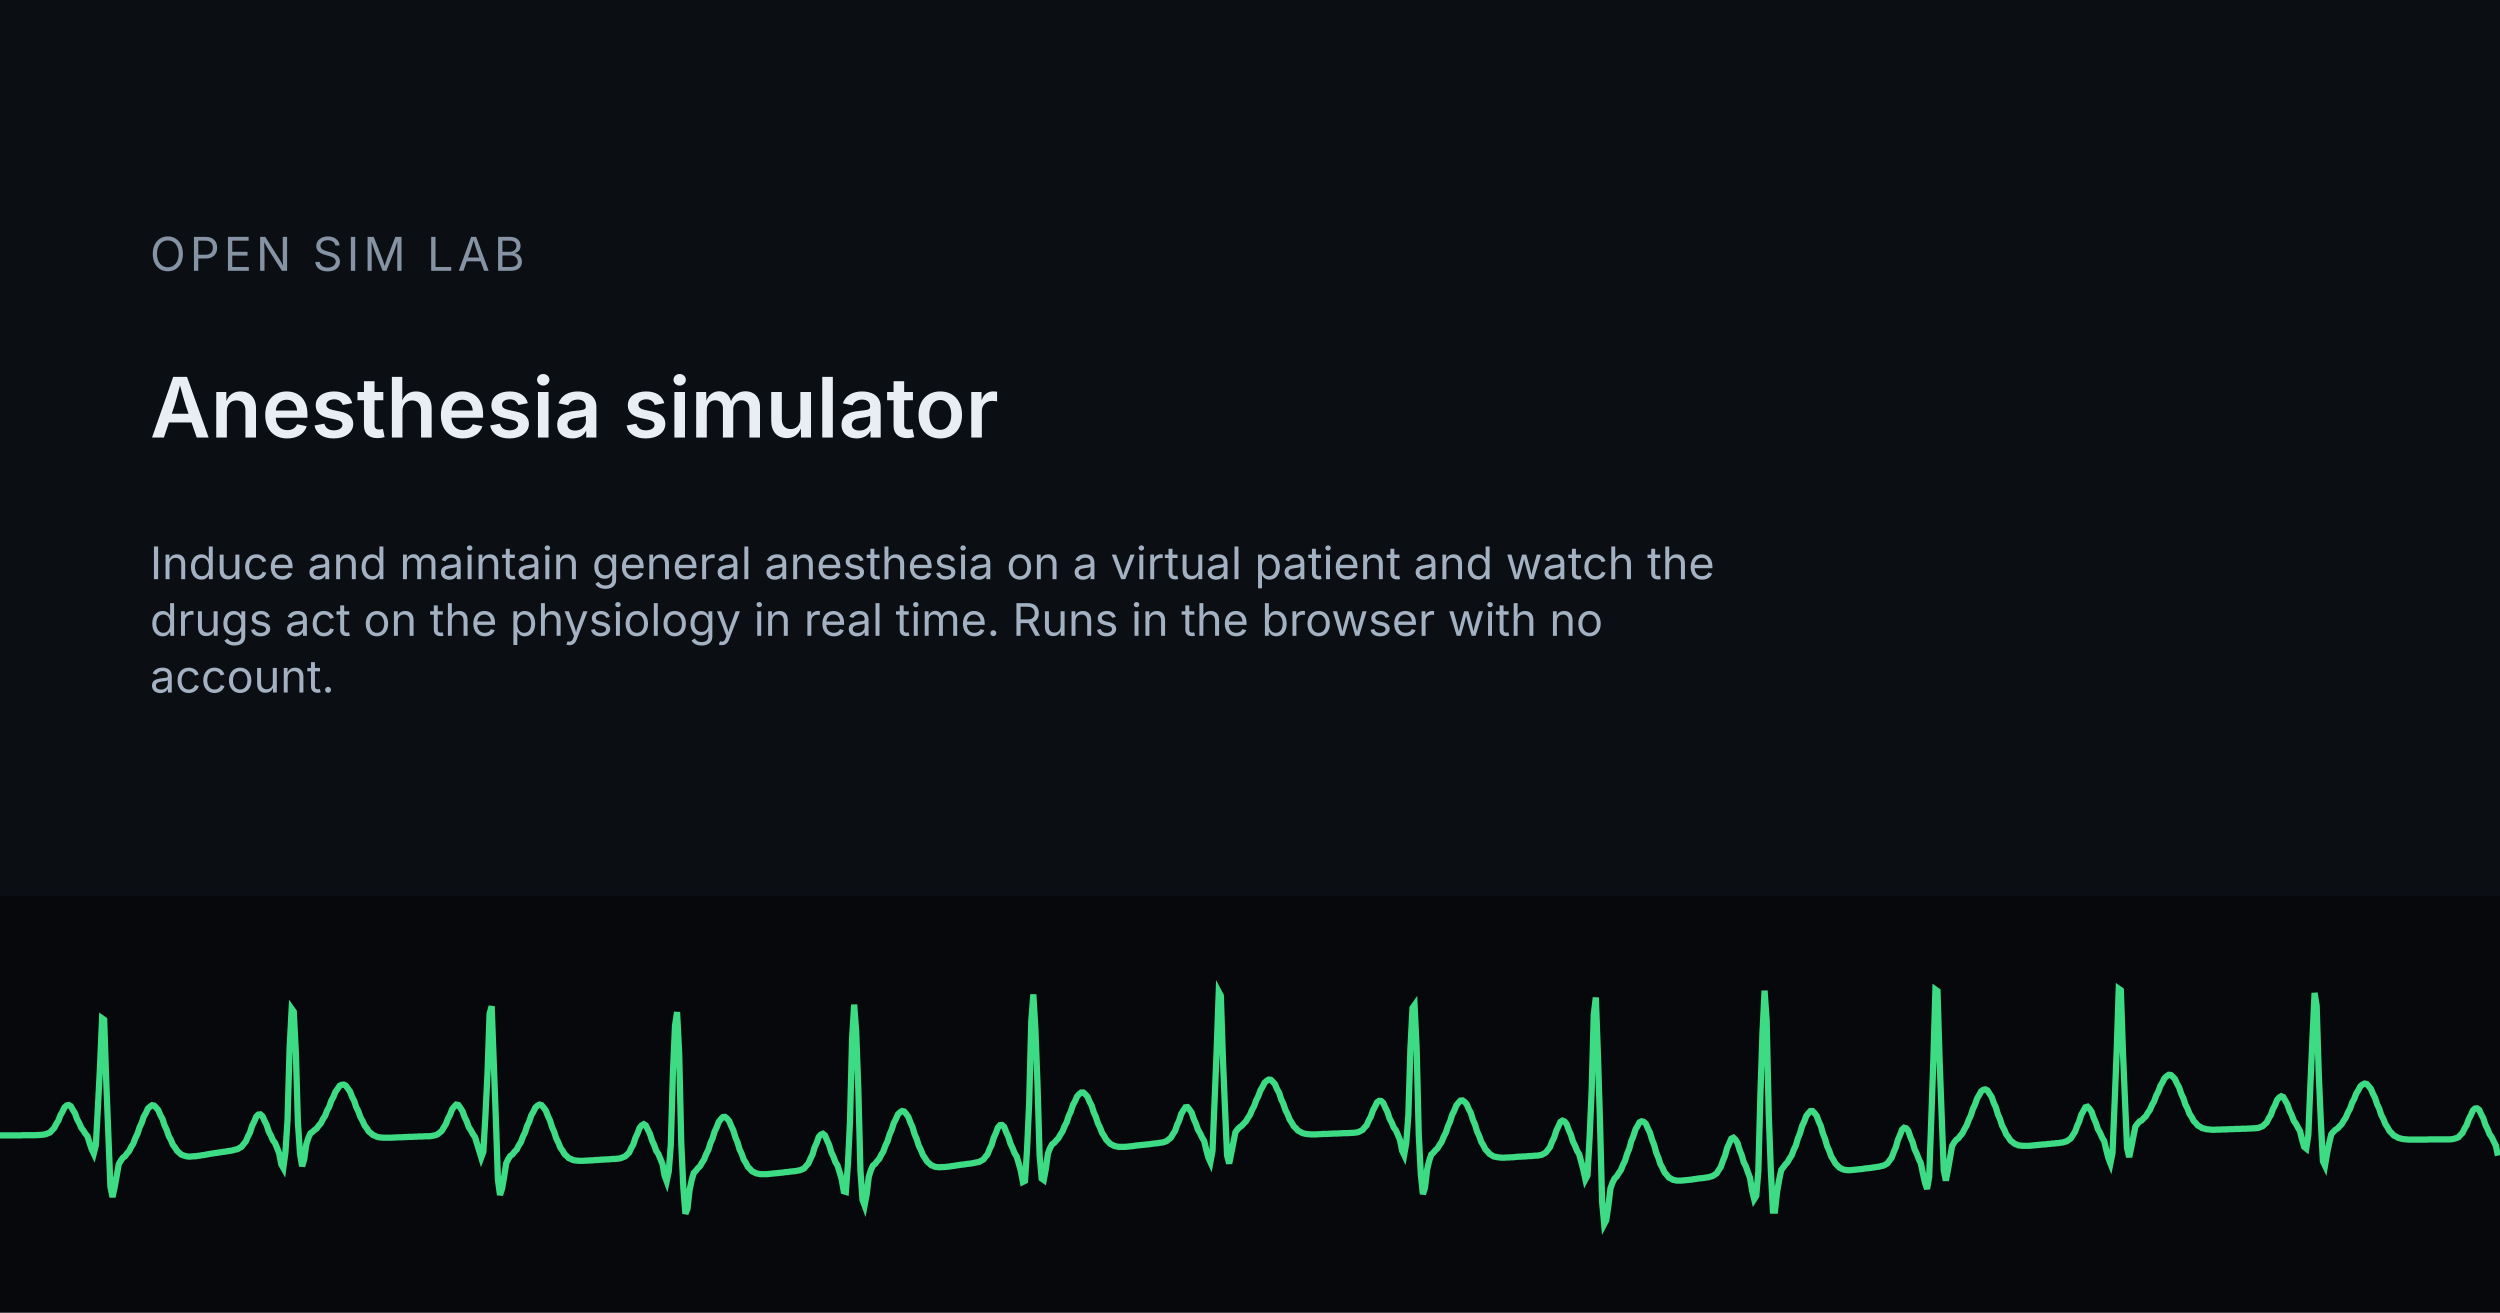
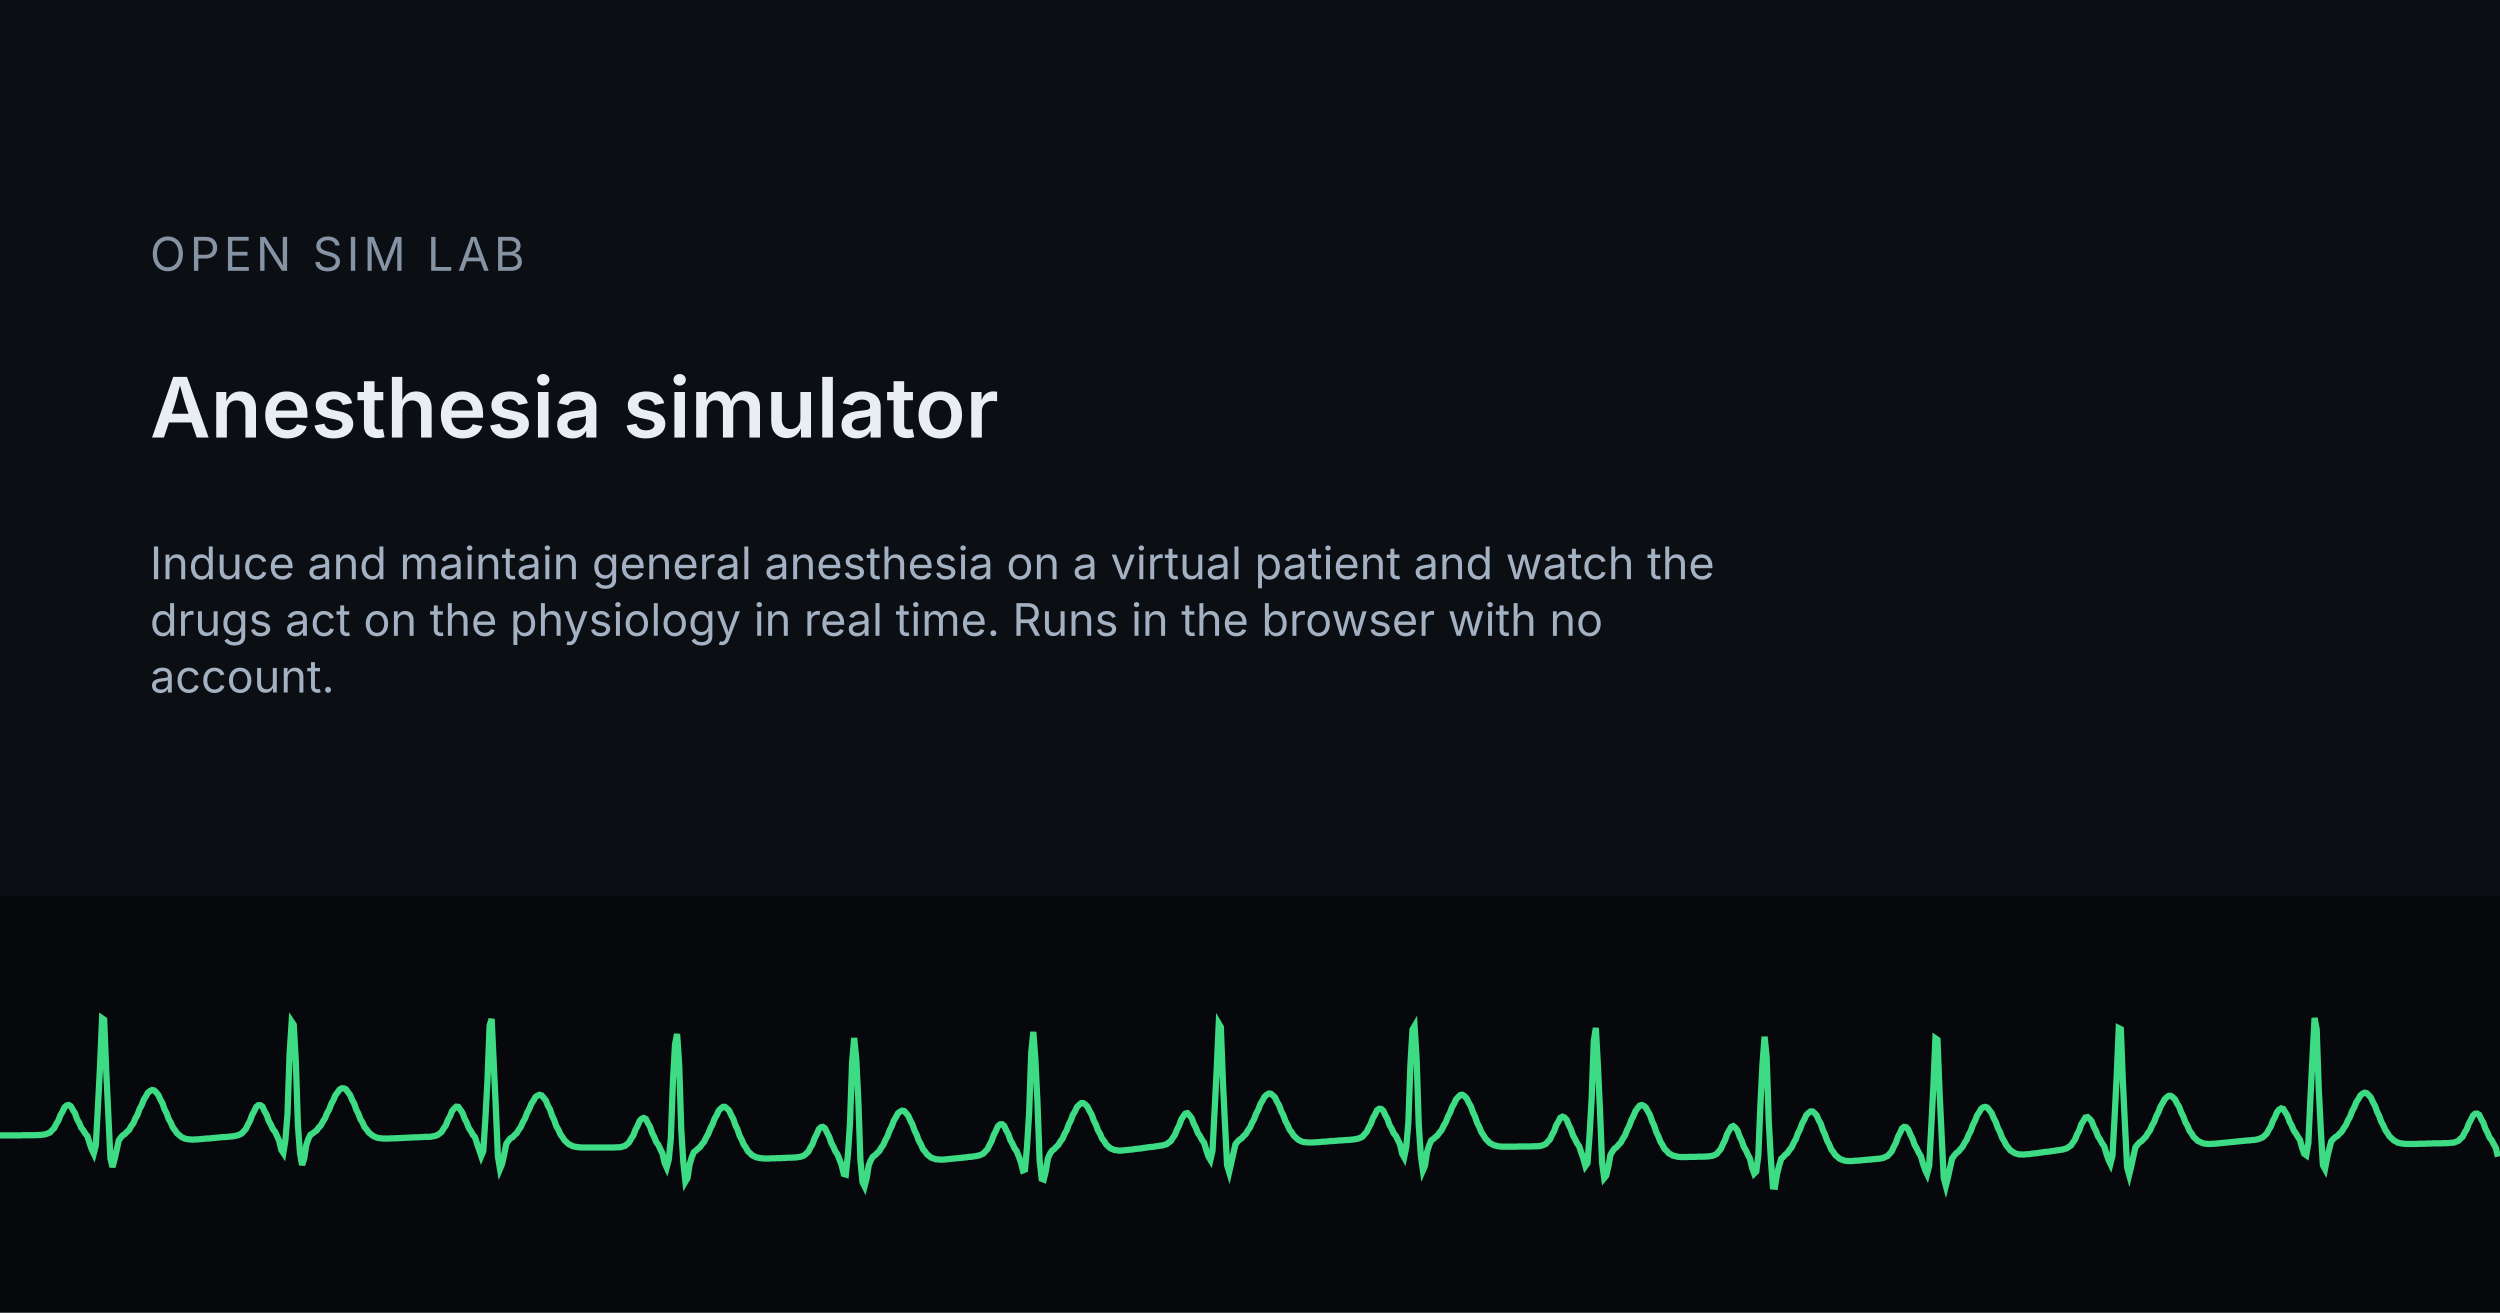
<svg xmlns="http://www.w3.org/2000/svg" width="1200" height="630" viewBox="0 0 1200 630">
  <rect width="1200" height="630" fill="#0B0F14" />
  <rect x="0" y="430" width="1200" height="200" fill="#06080B" />
  <g transform="translate(0 455)">
-     <path d="M0 90.0 L1 90.0 L2 90.0 L3 90.0 L4 90.0 L5 90.0 L6 90.0 L7 90.0 L8 90.0 L9 90.0 L10 90.0 L11 89.9 L12 89.9 L13 89.9 L14 89.9 L15 89.9 L16 89.9 L17 89.9 L18 89.8 L19 89.8 L20 89.7 L21 89.6 L22 89.4 L23 89.0 L24 88.6 L25 87.5 L26 86.5 L27 84.5 L28 82.9 L29 80.3 L30 78.6 L31 76.5 L32 75.6 L33 75.4 L34 76.0 L35 77.8 L36 79.4 L37 82.2 L38 84.0 L39 86.3 L40 87.6 L41 89.2 L42 90.4 L43 93.7 L44 96.6 L45 98.7 L46 94.8 L47 76.4 L48 57.0 L49 33.8 L50 34.5 L51 64.2 L52 89.5 L53 114.6 L54 119.6 L55 115.0 L56 109.5 L57 103.8 L58 102.1 L59 100.7 L60 100.0 L61 98.6 L62 97.5 L63 95.5 L64 93.9 L65 91.2 L66 89.2 L67 86.1 L68 84.0 L69 81.0 L70 79.3 L71 77.1 L72 76.2 L73 75.5 L74 75.7 L75 76.7 L76 77.9 L77 80.3 L78 82.1 L79 85.2 L80 87.3 L81 90.3 L82 92.1 L83 94.5 L84 95.8 L85 97.4 L86 98.3 L87 99.2 L88 99.6 L89 99.9 L90 100.1 L91 100.2 L92 100.1 L93 100.0 L94 100.0 L95 99.8 L96 99.7 L97 99.5 L98 99.4 L99 99.2 L100 99.0 L101 98.8 L102 98.7 L103 98.5 L104 98.4 L105 98.2 L106 98.1 L107 97.9 L108 97.8 L109 97.6 L110 97.5 L111 97.3 L112 97.1 L113 96.8 L114 96.6 L115 96.0 L116 95.4 L117 94.1 L118 92.9 L119 90.5 L120 88.6 L121 85.4 L122 83.4 L123 81.0 L124 80.0 L125 79.9 L126 80.8 L127 83.0 L128 85.0 L129 88.1 L130 90.0 L131 92.3 L132 93.6 L133 96.0 L134 98.6 L135 103.8 L136 105.6 L137 98.1 L138 82.9 L139 48.3 L140 29.2 L141 30.6 L142 50.0 L143 83.9 L144 98.6 L145 104.8 L146 101.6 L147 94.4 L148 91.2 L149 89.0 L150 88.3 L151 87.4 L152 86.7 L153 85.3 L154 84.2 L155 82.2 L156 80.7 L157 78.1 L158 76.3 L159 73.4 L160 71.6 L161 69.1 L162 67.7 L163 66.2 L164 65.7 L165 65.6 L166 66.1 L167 67.5 L168 68.9 L169 71.5 L170 73.4 L171 76.4 L172 78.4 L173 81.2 L174 83.0 L175 85.2 L176 86.5 L177 88.1 L178 88.9 L179 89.8 L180 90.2 L181 90.7 L182 90.9 L183 91.0 L184 91.1 L185 91.1 L186 91.1 L187 91.1 L188 91.1 L189 91.0 L190 91.0 L191 90.9 L192 90.9 L193 90.9 L194 90.8 L195 90.8 L196 90.7 L197 90.7 L198 90.7 L199 90.6 L200 90.6 L201 90.5 L202 90.5 L203 90.5 L204 90.4 L205 90.4 L206 90.4 L207 90.3 L208 90.1 L209 89.9 L210 89.5 L211 88.7 L212 87.9 L213 86.2 L214 84.6 L215 82.0 L216 80.1 L217 77.5 L218 76.2 L219 75.2 L220 75.4 L221 76.8 L222 78.4 L223 81.2 L224 83.2 L225 86.0 L226 87.5 L227 89.4 L228 90.8 L229 94.1 L230 97.3 L231 100.6 L232 97.9 L233 80.5 L234 60.2 L235 31.6 L236 28.0 L237 54.9 L238 81.9 L239 111.2 L240 118.6 L241 115.5 L242 109.7 L243 103.3 L244 101.3 L245 99.8 L246 99.1 L247 97.8 L248 96.8 L249 94.8 L250 93.3 L251 90.6 L252 88.6 L253 85.5 L254 83.4 L255 80.4 L256 78.7 L257 76.6 L258 75.7 L259 75.2 L260 75.5 L261 76.7 L262 78.1 L263 80.7 L264 82.8 L265 86.0 L266 88.3 L267 91.4 L268 93.4 L269 95.9 L270 97.3 L271 99.0 L272 99.9 L273 100.9 L274 101.3 L275 101.8 L276 102.0 L277 102.1 L278 102.2 L279 102.2 L280 102.2 L281 102.1 L282 102.1 L283 102.0 L284 102.0 L285 101.9 L286 101.8 L287 101.8 L288 101.7 L289 101.6 L290 101.6 L291 101.5 L292 101.5 L293 101.4 L294 101.3 L295 101.3 L296 101.2 L297 101.1 L298 100.9 L299 100.5 L300 100.1 L301 99.2 L302 98.2 L303 96.1 L304 94.3 L305 91.2 L306 89.1 L307 86.4 L308 85.2 L309 84.6 L310 85.2 L311 87.3 L312 89.3 L313 92.5 L314 94.6 L315 97.4 L316 98.9 L317 101.3 L318 103.8 L319 109.3 L320 112.0 L321 107.3 L322 94.3 L323 60.0 L324 37.3 L325 30.8 L326 50.5 L327 93.5 L328 115.1 L329 127.6 L330 125.2 L331 116.2 L332 111.5 L333 108.0 L334 107.0 L335 105.7 L336 104.8 L337 103.0 L338 101.5 L339 98.9 L340 97.0 L341 93.7 L342 91.5 L343 88.2 L344 86.1 L345 83.5 L346 82.2 L347 81.2 L348 81.1 L349 81.9 L350 83.1 L351 85.5 L352 87.6 L353 90.9 L354 93.3 L355 96.7 L356 98.8 L357 101.6 L358 103.2 L359 105.1 L360 106.1 L361 107.2 L362 107.7 L363 108.2 L364 108.4 L365 108.6 L366 108.6 L367 108.6 L368 108.6 L369 108.5 L370 108.4 L371 108.3 L372 108.2 L373 108.1 L374 108.0 L375 107.9 L376 107.8 L377 107.6 L378 107.6 L379 107.4 L380 107.3 L381 107.2 L382 107.1 L383 106.9 L384 106.7 L385 106.3 L386 105.8 L387 104.6 L388 103.5 L389 101.2 L390 99.2 L391 95.8 L392 93.6 L393 90.7 L394 89.6 L395 89.2 L396 90.0 L397 92.4 L398 94.6 L399 98.0 L400 100.1 L401 102.8 L402 104.4 L403 107.6 L404 111.1 L405 116.8 L406 117.1 L407 103.9 L408 83.2 L409 43.3 L410 27.2 L411 40.7 L412 68.0 L413 106.8 L414 120.9 L415 123.6 L416 118.3 L417 109.9 L418 106.7 L419 104.5 L420 103.7 L421 102.4 L422 101.3 L423 99.3 L424 97.7 L425 94.9 L426 92.8 L427 89.5 L428 87.3 L429 84.1 L430 82.2 L431 79.9 L432 78.9 L433 78.3 L434 78.5 L435 79.7 L436 81.1 L437 83.8 L438 86.0 L439 89.4 L440 91.7 L441 94.9 L442 96.9 L443 99.4 L444 100.9 L445 102.5 L446 103.4 L447 104.3 L448 104.7 L449 105.1 L450 105.2 L451 105.3 L452 105.2 L453 105.2 L454 105.1 L455 105.0 L456 104.9 L457 104.7 L458 104.6 L459 104.4 L460 104.3 L461 104.1 L462 104.0 L463 103.9 L464 103.7 L465 103.6 L466 103.5 L467 103.3 L468 103.1 L469 102.9 L470 102.7 L471 102.1 L472 101.6 L473 100.3 L474 99.1 L475 96.6 L476 94.5 L477 91.1 L478 88.9 L479 86.2 L480 85.1 L481 85.0 L482 85.9 L483 88.5 L484 90.6 L485 93.9 L486 96.0 L487 98.5 L488 100.1 L489 103.5 L490 107.1 L491 112.3 L492 111.8 L493 96.4 L494 74.4 L495 35.4 L496 22.3 L497 39.3 L498 65.4 L499 99.4 L500 110.7 L501 111.4 L502 106.1 L503 98.7 L504 96.1 L505 94.3 L506 93.6 L507 92.4 L508 91.4 L509 89.6 L510 88.1 L511 85.6 L512 83.7 L513 80.6 L514 78.5 L515 75.4 L516 73.6 L517 71.3 L518 70.2 L519 69.4 L520 69.4 L521 70.3 L522 71.4 L523 73.8 L524 75.7 L525 78.9 L526 81.1 L527 84.2 L528 86.2 L529 88.8 L530 90.3 L531 92.1 L532 93.1 L533 94.1 L534 94.6 L535 95.1 L536 95.3 L537 95.5 L538 95.5 L539 95.5 L540 95.5 L541 95.4 L542 95.3 L543 95.2 L544 95.1 L545 94.9 L546 94.8 L547 94.7 L548 94.6 L549 94.5 L550 94.4 L551 94.3 L552 94.2 L553 94.0 L554 93.9 L555 93.8 L556 93.7 L557 93.5 L558 93.4 L559 93.1 L560 92.7 L561 91.9 L562 91.1 L563 89.4 L564 87.9 L565 85.0 L566 82.8 L567 79.7 L568 78.0 L569 76.5 L570 76.4 L571 77.6 L572 79.1 L573 82.1 L574 84.3 L575 87.2 L576 88.9 L577 91.0 L578 92.7 L579 96.9 L580 100.6 L581 102.8 L582 97.5 L583 73.4 L584 49.0 L585 21.1 L586 23.0 L587 53.2 L588 77.1 L589 99.6 L590 103.5 L591 98.6 L592 93.5 L593 88.5 L594 87.1 L595 86.1 L596 85.4 L597 84.3 L598 83.3 L599 81.6 L600 80.1 L601 77.7 L602 75.9 L603 73.1 L604 71.1 L605 68.4 L606 66.7 L607 64.7 L608 63.8 L609 63.2 L610 63.3 L611 64.3 L612 65.4 L613 67.8 L614 69.6 L615 72.7 L616 74.8 L617 77.8 L618 79.7 L619 82.3 L620 83.8 L621 85.6 L622 86.5 L623 87.7 L624 88.2 L625 88.8 L626 89.1 L627 89.3 L628 89.4 L629 89.5 L630 89.5 L631 89.5 L632 89.5 L633 89.4 L634 89.4 L635 89.3 L636 89.3 L637 89.3 L638 89.2 L639 89.2 L640 89.1 L641 89.1 L642 89.1 L643 89.0 L644 89.0 L645 88.9 L646 88.9 L647 88.9 L648 88.8 L649 88.8 L650 88.7 L651 88.6 L652 88.4 L653 87.9 L654 87.4 L655 86.2 L656 85.1 L657 82.8 L658 81.0 L659 78.1 L660 76.2 L661 74.1 L662 73.4 L663 73.5 L664 74.5 L665 76.8 L666 78.8 L667 81.9 L668 83.8 L669 86.2 L670 87.5 L671 89.8 L672 92.2 L673 97.3 L674 99.4 L675 93.7 L676 80.5 L677 48.3 L678 28.8 L679 27.4 L680 48.6 L681 89.6 L682 108.7 L683 118.2 L684 115.1 L685 106.4 L686 102.2 L687 99.2 L688 98.3 L689 97.1 L690 96.2 L691 94.5 L692 93.1 L693 90.6 L694 88.7 L695 85.6 L696 83.4 L697 80.2 L698 78.2 L699 75.7 L700 74.4 L701 73.3 L702 73.2 L703 73.9 L704 75.0 L705 77.3 L706 79.2 L707 82.5 L708 84.8 L709 88.1 L710 90.2 L711 93.1 L712 94.7 L713 96.7 L714 97.7 L715 98.9 L716 99.5 L717 100.1 L718 100.3 L719 100.5 L720 100.6 L721 100.7 L722 100.7 L723 100.6 L724 100.6 L725 100.5 L726 100.5 L727 100.4 L728 100.3 L729 100.2 L730 100.2 L731 100.1 L732 100.1 L733 100.0 L734 99.9 L735 99.9 L736 99.8 L737 99.7 L738 99.7 L739 99.5 L740 99.3 L741 98.8 L742 98.2 L743 96.9 L744 95.6 L745 93.0 L746 91.0 L747 87.8 L748 85.7 L749 83.5 L750 82.9 L751 83.3 L752 84.6 L753 87.4 L754 89.6 L755 92.9 L756 94.9 L757 97.4 L758 99.0 L759 102.7 L760 106.5 L761 111.1 L762 109.2 L763 91.2 L764 68.2 L765 32.0 L766 23.8 L767 51.2 L768 83.5 L769 121.7 L770 132.6 L771 130.7 L772 123.9 L773 115.5 L774 112.7 L775 110.7 L776 109.7 L777 108.1 L778 106.7 L779 104.2 L780 102.2 L781 98.9 L782 96.5 L783 92.8 L784 90.4 L785 87.2 L786 85.5 L787 83.7 L788 83.2 L789 83.5 L790 84.4 L791 86.7 L792 88.7 L793 92.1 L794 94.6 L795 98.3 L796 100.7 L797 103.8 L798 105.6 L799 107.8 L800 108.9 L801 110.2 L802 110.7 L803 111.3 L804 111.5 L805 111.7 L806 111.7 L807 111.7 L808 111.6 L809 111.5 L810 111.4 L811 111.3 L812 111.2 L813 111.0 L814 110.9 L815 110.7 L816 110.6 L817 110.5 L818 110.4 L819 110.2 L820 110.1 L821 109.8 L822 109.5 L823 108.9 L824 108.2 L825 106.6 L826 105.1 L827 102.2 L828 99.8 L829 96.1 L830 93.9 L831 91.6 L832 91.1 L833 92.0 L834 93.6 L835 96.9 L836 99.4 L837 102.9 L838 104.8 L839 107.7 L840 110.3 L841 116.5 L842 120.6 L843 119.0 L844 107.2 L845 70.1 L846 40.4 L847 20.5 L848 35.0 L849 80.0 L850 106.7 L851 126.1 L852 126.1 L853 117.1 L854 111.3 L855 106.6 L856 105.3 L857 103.9 L858 102.9 L859 101.1 L860 99.6 L861 96.9 L862 94.8 L863 91.4 L864 89.0 L865 85.5 L866 83.4 L867 80.7 L868 79.4 L869 78.3 L870 78.3 L871 79.3 L872 80.6 L873 83.3 L874 85.5 L875 89.1 L876 91.6 L877 95.1 L878 97.3 L879 100.1 L880 101.7 L881 103.5 L882 104.5 L883 105.5 L884 106.0 L885 106.4 L886 106.6 L887 106.7 L888 106.7 L889 106.6 L890 106.5 L891 106.4 L892 106.3 L893 106.2 L894 106.1 L895 105.9 L896 105.8 L897 105.7 L898 105.6 L899 105.4 L900 105.3 L901 105.1 L902 105.0 L903 104.7 L904 104.5 L905 104.0 L906 103.4 L907 102.0 L908 100.7 L909 98.0 L910 95.7 L911 92.1 L912 89.8 L913 87.2 L914 86.3 L915 86.6 L916 87.8 L917 90.8 L918 93.1 L919 96.6 L920 98.7 L921 101.3 L922 103.4 L923 108.3 L924 112.7 L925 115.7 L926 109.9 L927 82.6 L928 54.1 L929 20.0 L930 20.7 L931 53.5 L932 80.5 L933 106.7 L934 111.7 L935 106.6 L936 100.8 L937 95.1 L938 93.4 L939 92.1 L940 91.4 L941 90.1 L942 88.9 L943 86.9 L944 85.2 L945 82.5 L946 80.4 L947 77.3 L948 75.2 L949 72.3 L950 70.6 L951 68.8 L952 68.1 L953 67.9 L954 68.4 L955 70.0 L956 71.5 L957 74.4 L958 76.5 L959 79.9 L960 82.1 L961 85.3 L962 87.1 L963 89.5 L964 90.8 L965 92.4 L966 93.2 L967 94.0 L968 94.4 L969 94.8 L970 94.9 L971 95.0 L972 95.0 L973 95.0 L974 95.0 L975 94.9 L976 94.8 L977 94.7 L978 94.6 L979 94.5 L980 94.4 L981 94.3 L982 94.3 L983 94.1 L984 94.1 L985 93.9 L986 93.9 L987 93.7 L988 93.7 L989 93.5 L990 93.4 L991 93.1 L992 92.8 L993 92.1 L994 91.4 L995 89.8 L996 88.3 L997 85.5 L998 83.3 L999 80.1 L1000 78.3 L1001 76.5 L1002 76.2 L1003 77.2 L1004 78.7 L1005 81.7 L1006 83.9 L1007 87.0 L1008 88.7 L1009 91.0 L1010 92.7 L1011 96.9 L1012 100.8 L1013 103.4 L1014 98.5 L1015 74.7 L1016 49.7 L1017 19.6 L1018 20.3 L1019 49.5 L1020 73.3 L1021 96.1 L1022 100.4 L1023 95.8 L1024 90.7 L1025 85.8 L1026 84.4 L1027 83.3 L1028 82.8 L1029 81.7 L1030 80.8 L1031 79.1 L1032 77.7 L1033 75.3 L1034 73.6 L1035 70.8 L1036 68.9 L1037 66.2 L1038 64.5 L1039 62.5 L1040 61.6 L1041 60.9 L1042 61.0 L1043 61.9 L1044 63.0 L1045 65.2 L1046 67.0 L1047 70.0 L1048 72.1 L1049 75.2 L1050 77.1 L1051 79.7 L1052 81.2 L1053 83.1 L1054 84.1 L1055 85.3 L1056 85.8 L1057 86.5 L1058 86.7 L1059 87.0 L1060 87.1 L1061 87.2 L1062 87.3 L1063 87.3 L1064 87.2 L1065 87.2 L1066 87.2 L1067 87.1 L1068 87.1 L1069 87.1 L1070 87.0 L1071 87.0 L1072 87.0 L1073 86.9 L1074 86.9 L1075 86.9 L1076 86.8 L1077 86.8 L1078 86.8 L1079 86.7 L1080 86.7 L1081 86.6 L1082 86.6 L1083 86.5 L1084 86.4 L1085 86.0 L1086 85.6 L1087 84.7 L1088 83.8 L1089 81.8 L1090 80.2 L1091 77.4 L1092 75.5 L1093 73.0 L1094 71.8 L1095 71.2 L1096 71.6 L1097 73.4 L1098 75.2 L1099 78.2 L1100 80.2 L1101 82.9 L1102 84.3 L1103 86.2 L1104 87.9 L1105 92.1 L1106 95.5 L1107 96.3 L1108 89.8 L1109 65.4 L1110 42.9 L1111 21.6 L1112 27.8 L1113 60.5 L1114 83.2 L1115 102.4 L1116 104.5 L1117 98.6 L1118 93.7 L1119 89.5 L1120 88.3 L1121 87.3 L1122 86.7 L1123 85.6 L1124 84.6 L1125 82.9 L1126 81.4 L1127 79.0 L1128 77.2 L1129 74.4 L1130 72.5 L1131 69.9 L1132 68.3 L1133 66.4 L1134 65.6 L1135 65.1 L1136 65.3 L1137 66.4 L1138 67.6 L1139 70.0 L1140 71.9 L1141 75.0 L1142 77.1 L1143 80.2 L1144 82.1 L1145 84.6 L1146 86.1 L1147 87.9 L1148 88.9 L1149 90.0 L1150 90.5 L1151 91.1 L1152 91.4 L1153 91.7 L1154 91.8 L1155 91.9 L1156 92.0 L1157 92.0 L1158 92.0 L1159 92.0 L1160 92.0 L1161 92.0 L1162 92.0 L1163 92.0 L1164 92.0 L1165 92.0 L1166 91.9 L1167 91.9 L1168 91.9 L1169 91.9 L1170 91.9 L1171 91.9 L1172 91.9 L1173 91.9 L1174 91.9 L1175 91.9 L1176 91.9 L1177 91.8 L1178 91.6 L1179 91.3 L1180 90.9 L1181 89.8 L1182 88.8 L1183 86.7 L1184 85.0 L1185 82.2 L1186 80.3 L1187 78.0 L1188 77.1 L1189 77.0 L1190 77.7 L1191 79.9 L1192 81.8 L1193 84.9 L1194 86.9 L1195 89.4 L1196 90.8 L1197 92.9 L1198 94.9 L1199 99.7" fill="none" stroke="#3DDC84" stroke-width="3" />
+     <path d="M0 90.0 L1 90.0 L2 90.0 L3 90.0 L4 90.0 L5 90.0 L6 90.0 L7 90.0 L8 90.0 L9 90.0 L10 90.0 L11 89.9 L12 89.9 L13 89.9 L14 89.9 L15 89.9 L16 89.9 L17 89.9 L18 89.8 L19 89.8 L20 89.7 L21 89.6 L22 89.4 L23 89.0 L24 88.6 L25 87.5 L26 86.5 L27 84.5 L28 82.9 L29 80.3 L30 78.6 L31 76.5 L32 75.6 L33 75.4 L34 76.0 L35 77.8 L36 79.4 L37 82.2 L38 84.0 L39 86.3 L40 87.6 L41 89.2 L42 90.4 L43 93.7 L44 96.6 L45 98.7 L46 94.8 L47 76.4 L48 57.0 L49 33.8 L50 34.5 L51 59.1 L52 80.2 L53 101.0 L54 105.2 L55 101.5 L56 97.0 L57 92.4 L58 91.0 L59 89.9 L60 89.3 L61 88.2 L62 87.3 L63 85.5 L64 84.2 L65 81.8 L66 80.1 L67 77.3 L68 75.5 L69 72.9 L70 71.3 L71 69.5 L72 68.7 L73 68.2 L74 68.4 L75 69.4 L76 70.6 L77 72.8 L78 74.6 L79 77.5 L80 79.4 L81 82.2 L82 83.9 L83 86.2 L84 87.5 L85 89.0 L86 89.8 L87 90.7 L88 91.2 L89 91.6 L90 91.8 L91 91.9 L92 92.0 L93 92.0 L94 91.9 L95 91.9 L96 91.8 L97 91.7 L98 91.6 L99 91.5 L100 91.5 L101 91.4 L102 91.3 L103 91.2 L104 91.1 L105 91.0 L106 90.9 L107 90.8 L108 90.8 L109 90.7 L110 90.6 L111 90.5 L112 90.4 L113 90.2 L114 90.0 L115 89.6 L116 89.1 L117 88.0 L118 86.9 L119 84.8 L120 83.0 L121 80.2 L122 78.4 L123 76.3 L124 75.5 L125 75.5 L126 76.2 L127 78.4 L128 80.2 L129 83.0 L130 84.8 L131 87.0 L132 88.2 L133 90.3 L134 92.6 L135 96.9 L136 98.4 L137 92.2 L138 79.7 L139 51.1 L140 35.4 L141 36.9 L142 54.6 L143 85.3 L144 98.6 L145 104.2 L146 101.2 L147 94.7 L148 91.7 L149 89.7 L150 89.1 L151 88.3 L152 87.6 L153 86.2 L154 85.2 L155 83.3 L156 81.8 L157 79.3 L158 77.6 L159 74.9 L160 73.1 L161 70.7 L162 69.4 L163 68.0 L164 67.4 L165 67.4 L166 67.8 L167 69.2 L168 70.5 L169 72.9 L170 74.7 L171 77.6 L172 79.5 L173 82.2 L174 83.8 L175 86.0 L176 87.2 L177 88.6 L178 89.4 L179 90.2 L180 90.7 L181 91.1 L182 91.3 L183 91.4 L184 91.5 L185 91.5 L186 91.5 L187 91.5 L188 91.4 L189 91.4 L190 91.4 L191 91.3 L192 91.3 L193 91.2 L194 91.2 L195 91.1 L196 91.1 L197 91.0 L198 91.0 L199 90.9 L200 90.9 L201 90.9 L202 90.8 L203 90.8 L204 90.7 L205 90.7 L206 90.7 L207 90.6 L208 90.4 L209 90.2 L210 89.8 L211 89.1 L212 88.3 L213 86.6 L214 85.2 L215 82.6 L216 80.8 L217 78.3 L218 77.1 L219 76.2 L220 76.3 L221 77.7 L222 79.2 L223 81.9 L224 83.8 L225 86.4 L226 87.9 L227 89.7 L228 90.9 L229 94.0 L230 96.9 L231 99.9 L232 97.5 L233 81.7 L234 63.3 L235 37.3 L236 34.1 L237 55.5 L238 76.9 L239 100.2 L240 106.1 L241 103.7 L242 99.2 L243 94.1 L244 92.6 L245 91.4 L246 90.9 L247 89.8 L248 88.9 L249 87.3 L250 85.9 L251 83.6 L252 81.9 L253 79.2 L254 77.4 L255 74.9 L256 73.4 L257 71.6 L258 70.9 L259 70.5 L260 70.8 L261 72.0 L262 73.2 L263 75.7 L264 77.5 L265 80.5 L266 82.6 L267 85.5 L268 87.2 L269 89.5 L270 90.8 L271 92.4 L272 93.3 L273 94.2 L274 94.7 L275 95.2 L276 95.4 L277 95.6 L278 95.7 L279 95.8 L280 95.8 L281 95.8 L282 95.8 L283 95.8 L284 95.8 L285 95.8 L286 95.8 L287 95.8 L288 95.8 L289 95.8 L290 95.8 L291 95.8 L292 95.8 L293 95.8 L294 95.8 L295 95.8 L296 95.7 L297 95.7 L298 95.6 L299 95.3 L300 95.0 L301 94.2 L302 93.3 L303 91.5 L304 90.0 L305 87.3 L306 85.5 L307 83.1 L308 82.0 L309 81.6 L310 82.1 L311 84.1 L312 85.8 L313 88.8 L314 90.7 L315 93.2 L316 94.5 L317 96.7 L318 98.7 L319 103.2 L320 105.4 L321 101.7 L322 91.4 L323 64.3 L324 46.4 L325 41.3 L326 55.7 L327 87.1 L328 103.0 L329 112.2 L330 110.5 L331 104.0 L332 100.6 L333 98.1 L334 97.3 L335 96.4 L336 95.6 L337 94.2 L338 93.0 L339 90.9 L340 89.2 L341 86.6 L342 84.7 L343 82.0 L344 80.3 L345 78.1 L346 77.1 L347 76.3 L348 76.3 L349 77.1 L350 78.1 L351 80.3 L352 82.1 L353 85.1 L354 87.1 L355 90.1 L356 92.0 L357 94.4 L358 95.8 L359 97.6 L360 98.5 L361 99.5 L362 100.0 L363 100.5 L364 100.7 L365 100.9 L366 101.0 L367 101.1 L368 101.1 L369 101.1 L370 101.0 L371 101.0 L372 101.0 L373 100.9 L374 100.9 L375 100.9 L376 100.8 L377 100.8 L378 100.7 L379 100.7 L380 100.7 L381 100.6 L382 100.6 L383 100.4 L384 100.3 L385 100.0 L386 99.6 L387 98.7 L388 97.8 L389 95.8 L390 94.2 L391 91.4 L392 89.5 L393 87.1 L394 86.1 L395 85.9 L396 86.6 L397 88.7 L398 90.6 L399 93.6 L400 95.4 L401 97.7 L402 99.1 L403 101.7 L404 104.3 L405 108.5 L406 108.8 L407 99.2 L408 84.1 L409 55.0 L410 43.2 L411 53.2 L412 73.3 L413 102.0 L414 112.4 L415 114.4 L416 110.5 L417 104.3 L418 101.9 L419 100.2 L420 99.5 L421 98.5 L422 97.6 L423 95.9 L424 94.5 L425 92.2 L426 90.4 L427 87.6 L428 85.7 L429 83.0 L430 81.3 L431 79.4 L432 78.6 L433 78.1 L434 78.3 L435 79.4 L436 80.6 L437 82.9 L438 84.8 L439 87.7 L440 89.7 L441 92.5 L442 94.2 L443 96.5 L444 97.7 L445 99.1 L446 99.9 L447 100.7 L448 101.0 L449 101.4 L450 101.5 L451 101.6 L452 101.6 L453 101.6 L454 101.5 L455 101.4 L456 101.3 L457 101.2 L458 101.1 L459 101.0 L460 100.9 L461 100.8 L462 100.7 L463 100.6 L464 100.5 L465 100.3 L466 100.3 L467 100.1 L468 100.0 L469 99.8 L470 99.6 L471 99.2 L472 98.7 L473 97.6 L474 96.6 L475 94.5 L476 92.7 L477 89.8 L478 87.9 L479 85.6 L480 84.7 L481 84.6 L482 85.4 L483 87.6 L484 89.4 L485 92.3 L486 94.0 L487 96.2 L488 97.5 L489 100.1 L490 102.8 L491 106.8 L492 106.4 L493 95.0 L494 78.8 L495 50.0 L496 40.3 L497 53.8 L498 74.6 L499 101.8 L500 110.8 L501 111.2 L502 107.0 L503 101.0 L504 98.8 L505 97.3 L506 96.6 L507 95.5 L508 94.6 L509 92.9 L510 91.6 L511 89.3 L512 87.5 L513 84.7 L514 82.8 L515 80.1 L516 78.4 L517 76.3 L518 75.3 L519 74.5 L520 74.5 L521 75.2 L522 76.2 L523 78.3 L524 80.0 L525 82.8 L526 84.7 L527 87.5 L528 89.2 L529 91.5 L530 92.8 L531 94.4 L532 95.3 L533 96.2 L534 96.6 L535 97.0 L536 97.1 L537 97.3 L538 97.3 L539 97.2 L540 97.1 L541 97.0 L542 96.9 L543 96.8 L544 96.7 L545 96.5 L546 96.4 L547 96.3 L548 96.2 L549 96.0 L550 95.9 L551 95.7 L552 95.6 L553 95.5 L554 95.4 L555 95.2 L556 95.1 L557 94.9 L558 94.8 L559 94.5 L560 94.2 L561 93.4 L562 92.7 L563 91.1 L564 89.7 L565 87.1 L566 85.2 L567 82.4 L568 80.8 L569 79.5 L570 79.3 L571 80.4 L572 81.7 L573 84.4 L574 86.3 L575 88.9 L576 90.3 L577 92.2 L578 93.6 L579 97.0 L580 100.0 L581 101.7 L582 97.4 L583 78.2 L584 58.6 L585 36.3 L586 38.0 L587 64.1 L588 84.8 L589 104.3 L590 107.6 L591 103.2 L592 98.7 L593 94.3 L594 93.0 L595 92.0 L596 91.4 L597 90.2 L598 89.3 L599 87.6 L600 86.2 L601 83.9 L602 82.1 L603 79.4 L604 77.6 L605 74.9 L606 73.3 L607 71.4 L608 70.5 L609 69.9 L610 70.0 L611 70.8 L612 71.8 L613 73.9 L614 75.6 L615 78.4 L616 80.3 L617 83.1 L618 84.9 L619 87.2 L620 88.5 L621 90.1 L622 91.0 L623 92.0 L624 92.5 L625 93.0 L626 93.2 L627 93.3 L628 93.4 L629 93.4 L630 93.4 L631 93.3 L632 93.3 L633 93.2 L634 93.1 L635 93.0 L636 93.0 L637 92.9 L638 92.8 L639 92.7 L640 92.7 L641 92.6 L642 92.5 L643 92.4 L644 92.4 L645 92.3 L646 92.2 L647 92.2 L648 92.1 L649 92.0 L650 91.9 L651 91.7 L652 91.5 L653 91.1 L654 90.6 L655 89.4 L656 88.3 L657 86.2 L658 84.4 L659 81.7 L660 80.0 L661 77.9 L662 77.2 L663 77.3 L664 78.2 L665 80.4 L666 82.2 L667 85.1 L668 86.8 L669 89.0 L670 90.2 L671 92.2 L672 94.3 L673 98.7 L674 100.5 L675 95.6 L676 84.1 L677 56.1 L678 39.2 L679 37.5 L680 53.7 L681 84.9 L682 99.5 L683 106.8 L684 104.5 L685 97.9 L686 94.7 L687 92.4 L688 91.7 L689 90.8 L690 90.0 L691 88.6 L692 87.4 L693 85.3 L694 83.6 L695 81.0 L696 79.1 L697 76.4 L698 74.7 L699 72.6 L700 71.5 L701 70.6 L702 70.5 L703 71.2 L704 72.2 L705 74.3 L706 76.0 L707 78.9 L708 80.9 L709 83.9 L710 85.8 L711 88.3 L712 89.8 L713 91.5 L714 92.5 L715 93.6 L716 94.1 L717 94.7 L718 94.9 L719 95.2 L720 95.3 L721 95.4 L722 95.4 L723 95.4 L724 95.4 L725 95.4 L726 95.4 L727 95.4 L728 95.4 L729 95.3 L730 95.3 L731 95.3 L732 95.3 L733 95.3 L734 95.3 L735 95.3 L736 95.2 L737 95.2 L738 95.2 L739 95.1 L740 94.9 L741 94.5 L742 94.1 L743 92.9 L744 91.9 L745 89.7 L746 87.9 L747 85.1 L748 83.4 L749 81.5 L750 81.0 L751 81.4 L752 82.5 L753 85.0 L754 87.0 L755 89.9 L756 91.7 L757 93.8 L758 95.2 L759 98.2 L760 101.1 L761 104.7 L762 103.3 L763 89.7 L764 72.2 L765 44.7 L766 38.4 L767 56.6 L768 78.0 L769 103.2 L770 110.5 L771 109.3 L772 104.9 L773 99.4 L774 97.6 L775 96.3 L776 95.6 L777 94.4 L778 93.4 L779 91.5 L780 90.0 L781 87.4 L782 85.5 L783 82.7 L784 80.8 L785 78.4 L786 77.0 L787 75.7 L788 75.4 L789 75.8 L790 76.6 L791 78.5 L792 80.2 L793 83.2 L794 85.3 L795 88.4 L796 90.4 L797 93.0 L798 94.6 L799 96.5 L800 97.4 L801 98.6 L802 99.1 L803 99.7 L804 99.9 L805 100.2 L806 100.3 L807 100.4 L808 100.4 L809 100.4 L810 100.4 L811 100.3 L812 100.3 L813 100.3 L814 100.3 L815 100.2 L816 100.2 L817 100.2 L818 100.2 L819 100.1 L820 100.1 L821 99.9 L822 99.8 L823 99.4 L824 98.9 L825 97.7 L826 96.5 L827 94.2 L828 92.3 L829 89.4 L830 87.6 L831 85.9 L832 85.5 L833 86.3 L834 87.7 L835 90.5 L836 92.5 L837 95.4 L838 97.1 L839 99.3 L840 101.2 L841 105.5 L842 108.3 L843 107.3 L844 99.6 L845 75.2 L846 55.7 L847 42.6 L848 52.5 L849 83.1 L850 101.3 L851 114.5 L852 114.6 L853 108.4 L854 104.5 L855 101.2 L856 100.3 L857 99.2 L858 98.4 L859 96.9 L860 95.7 L861 93.5 L862 91.8 L863 89.0 L864 87.1 L865 84.3 L866 82.5 L867 80.3 L868 79.3 L869 78.5 L870 78.5 L871 79.3 L872 80.4 L873 82.7 L874 84.5 L875 87.5 L876 89.6 L877 92.5 L878 94.3 L879 96.7 L880 98.0 L881 99.5 L882 100.3 L883 101.2 L884 101.6 L885 102.0 L886 102.2 L887 102.3 L888 102.3 L889 102.3 L890 102.2 L891 102.1 L892 102.1 L893 102.0 L894 101.9 L895 101.8 L896 101.7 L897 101.6 L898 101.6 L899 101.4 L900 101.4 L901 101.2 L902 101.2 L903 101.0 L904 100.8 L905 100.3 L906 99.9 L907 98.8 L908 97.7 L909 95.5 L910 93.6 L911 90.7 L912 88.8 L913 86.6 L914 85.9 L915 86.1 L916 87.2 L917 89.6 L918 91.6 L919 94.5 L920 96.2 L921 98.3 L922 99.9 L923 103.4 L924 106.4 L925 108.5 L926 104.6 L927 86.0 L928 66.6 L929 43.4 L930 44.1 L931 69.4 L932 90.3 L933 110.5 L934 114.2 L935 110.2 L936 105.6 L937 101.1 L938 99.7 L939 98.5 L940 97.8 L941 96.6 L942 95.5 L943 93.6 L944 92.1 L945 89.6 L946 87.8 L947 84.9 L948 83.0 L949 80.4 L950 78.9 L951 77.2 L952 76.5 L953 76.3 L954 76.7 L955 78.0 L956 79.3 L957 81.8 L958 83.6 L959 86.5 L960 88.4 L961 91.1 L962 92.7 L963 94.7 L964 95.9 L965 97.2 L966 97.8 L967 98.5 L968 98.8 L969 99.1 L970 99.1 L971 99.2 L972 99.1 L973 99.0 L974 99.0 L975 98.8 L976 98.7 L977 98.6 L978 98.5 L979 98.3 L980 98.2 L981 98.0 L982 97.9 L983 97.8 L984 97.7 L985 97.5 L986 97.4 L987 97.2 L988 97.1 L989 96.9 L990 96.8 L991 96.5 L992 96.2 L993 95.5 L994 94.9 L995 93.4 L996 92.0 L997 89.5 L998 87.6 L999 84.7 L1000 83.1 L1001 81.4 L1002 81.2 L1003 82.0 L1004 83.2 L1005 85.8 L1006 87.7 L1007 90.4 L1008 91.9 L1009 93.8 L1010 95.2 L1011 98.5 L1012 101.5 L1013 103.6 L1014 99.7 L1015 81.2 L1016 61.8 L1017 38.5 L1018 39.0 L1019 64.5 L1020 85.3 L1021 105.3 L1022 108.9 L1023 104.8 L1024 100.2 L1025 95.7 L1026 94.4 L1027 93.3 L1028 92.7 L1029 91.6 L1030 90.6 L1031 88.9 L1032 87.6 L1033 85.2 L1034 83.5 L1035 80.8 L1036 78.9 L1037 76.2 L1038 74.6 L1039 72.7 L1040 71.7 L1041 71.0 L1042 71.0 L1043 71.7 L1044 72.7 L1045 74.7 L1046 76.3 L1047 79.0 L1048 80.9 L1049 83.7 L1050 85.4 L1051 87.8 L1052 89.1 L1053 90.8 L1054 91.7 L1055 92.7 L1056 93.1 L1057 93.6 L1058 93.9 L1059 94.0 L1060 94.1 L1061 94.1 L1062 94.0 L1063 94.0 L1064 93.9 L1065 93.8 L1066 93.7 L1067 93.6 L1068 93.5 L1069 93.4 L1070 93.3 L1071 93.2 L1072 93.1 L1073 93.0 L1074 92.9 L1075 92.8 L1076 92.7 L1077 92.6 L1078 92.5 L1079 92.4 L1080 92.4 L1081 92.2 L1082 92.2 L1083 92.0 L1084 91.8 L1085 91.4 L1086 91.0 L1087 90.1 L1088 89.2 L1089 87.3 L1090 85.7 L1091 83.0 L1092 81.2 L1093 78.8 L1094 77.6 L1095 77.0 L1096 77.3 L1097 79.0 L1098 80.6 L1099 83.4 L1100 85.2 L1101 87.6 L1102 89.0 L1103 90.7 L1104 92.2 L1105 95.9 L1106 98.8 L1107 99.5 L1108 93.7 L1109 72.2 L1110 52.3 L1111 33.6 L1112 39.0 L1113 67.6 L1114 87.5 L1115 104.3 L1116 106.1 L1117 100.9 L1118 96.6 L1119 92.8 L1120 91.7 L1121 90.8 L1122 90.2 L1123 89.1 L1124 88.2 L1125 86.5 L1126 85.1 L1127 82.8 L1128 81.1 L1129 78.4 L1130 76.6 L1131 74.1 L1132 72.6 L1133 70.8 L1134 70.0 L1135 69.5 L1136 69.7 L1137 70.7 L1138 71.8 L1139 74.0 L1140 75.8 L1141 78.6 L1142 80.6 L1143 83.4 L1144 85.2 L1145 87.5 L1146 88.9 L1147 90.5 L1148 91.4 L1149 92.4 L1150 92.9 L1151 93.5 L1152 93.7 L1153 93.9 L1154 94.0 L1155 94.1 L1156 94.1 L1157 94.1 L1158 94.1 L1159 94.1 L1160 94.1 L1161 94.0 L1162 94.0 L1163 94.0 L1164 94.0 L1165 93.9 L1166 93.9 L1167 93.9 L1168 93.8 L1169 93.8 L1170 93.8 L1171 93.8 L1172 93.8 L1173 93.7 L1174 93.7 L1175 93.7 L1176 93.6 L1177 93.5 L1178 93.4 L1179 93.0 L1180 92.6 L1181 91.6 L1182 90.7 L1183 88.7 L1184 87.1 L1185 84.4 L1186 82.6 L1187 80.5 L1188 79.6 L1189 79.5 L1190 80.1 L1191 82.2 L1192 83.9 L1193 86.8 L1194 88.7 L1195 91.0 L1196 92.3 L1197 94.2 L1198 96.0 L1199 100.2" fill="none" stroke="#3DDC84" stroke-width="3" />
  </g>
  <text x="72" y="130" font-family="Inter, system-ui, sans-serif" font-size="22.4" letter-spacing="2" fill="#8593A4">OPEN SIM LAB</text>
  <text x="72" y="210" font-family="Inter, system-ui, sans-serif" font-size="40" font-weight="600" fill="#E9EEF5">Anesthesia simulator</text>
  <text x="72" y="278" font-family="Inter, system-ui, sans-serif" font-size="21.6" fill="#A3B1C2">Induce and maintain general anesthesia on a virtual patient and watch the</text>
  <text x="72" y="305.2" font-family="Inter, system-ui, sans-serif" font-size="21.6" fill="#A3B1C2">drugs act on the physiology in real time. Runs in the browser with no</text>
  <text x="72" y="332.4" font-family="Inter, system-ui, sans-serif" font-size="21.6" fill="#A3B1C2">account.</text>
</svg>
